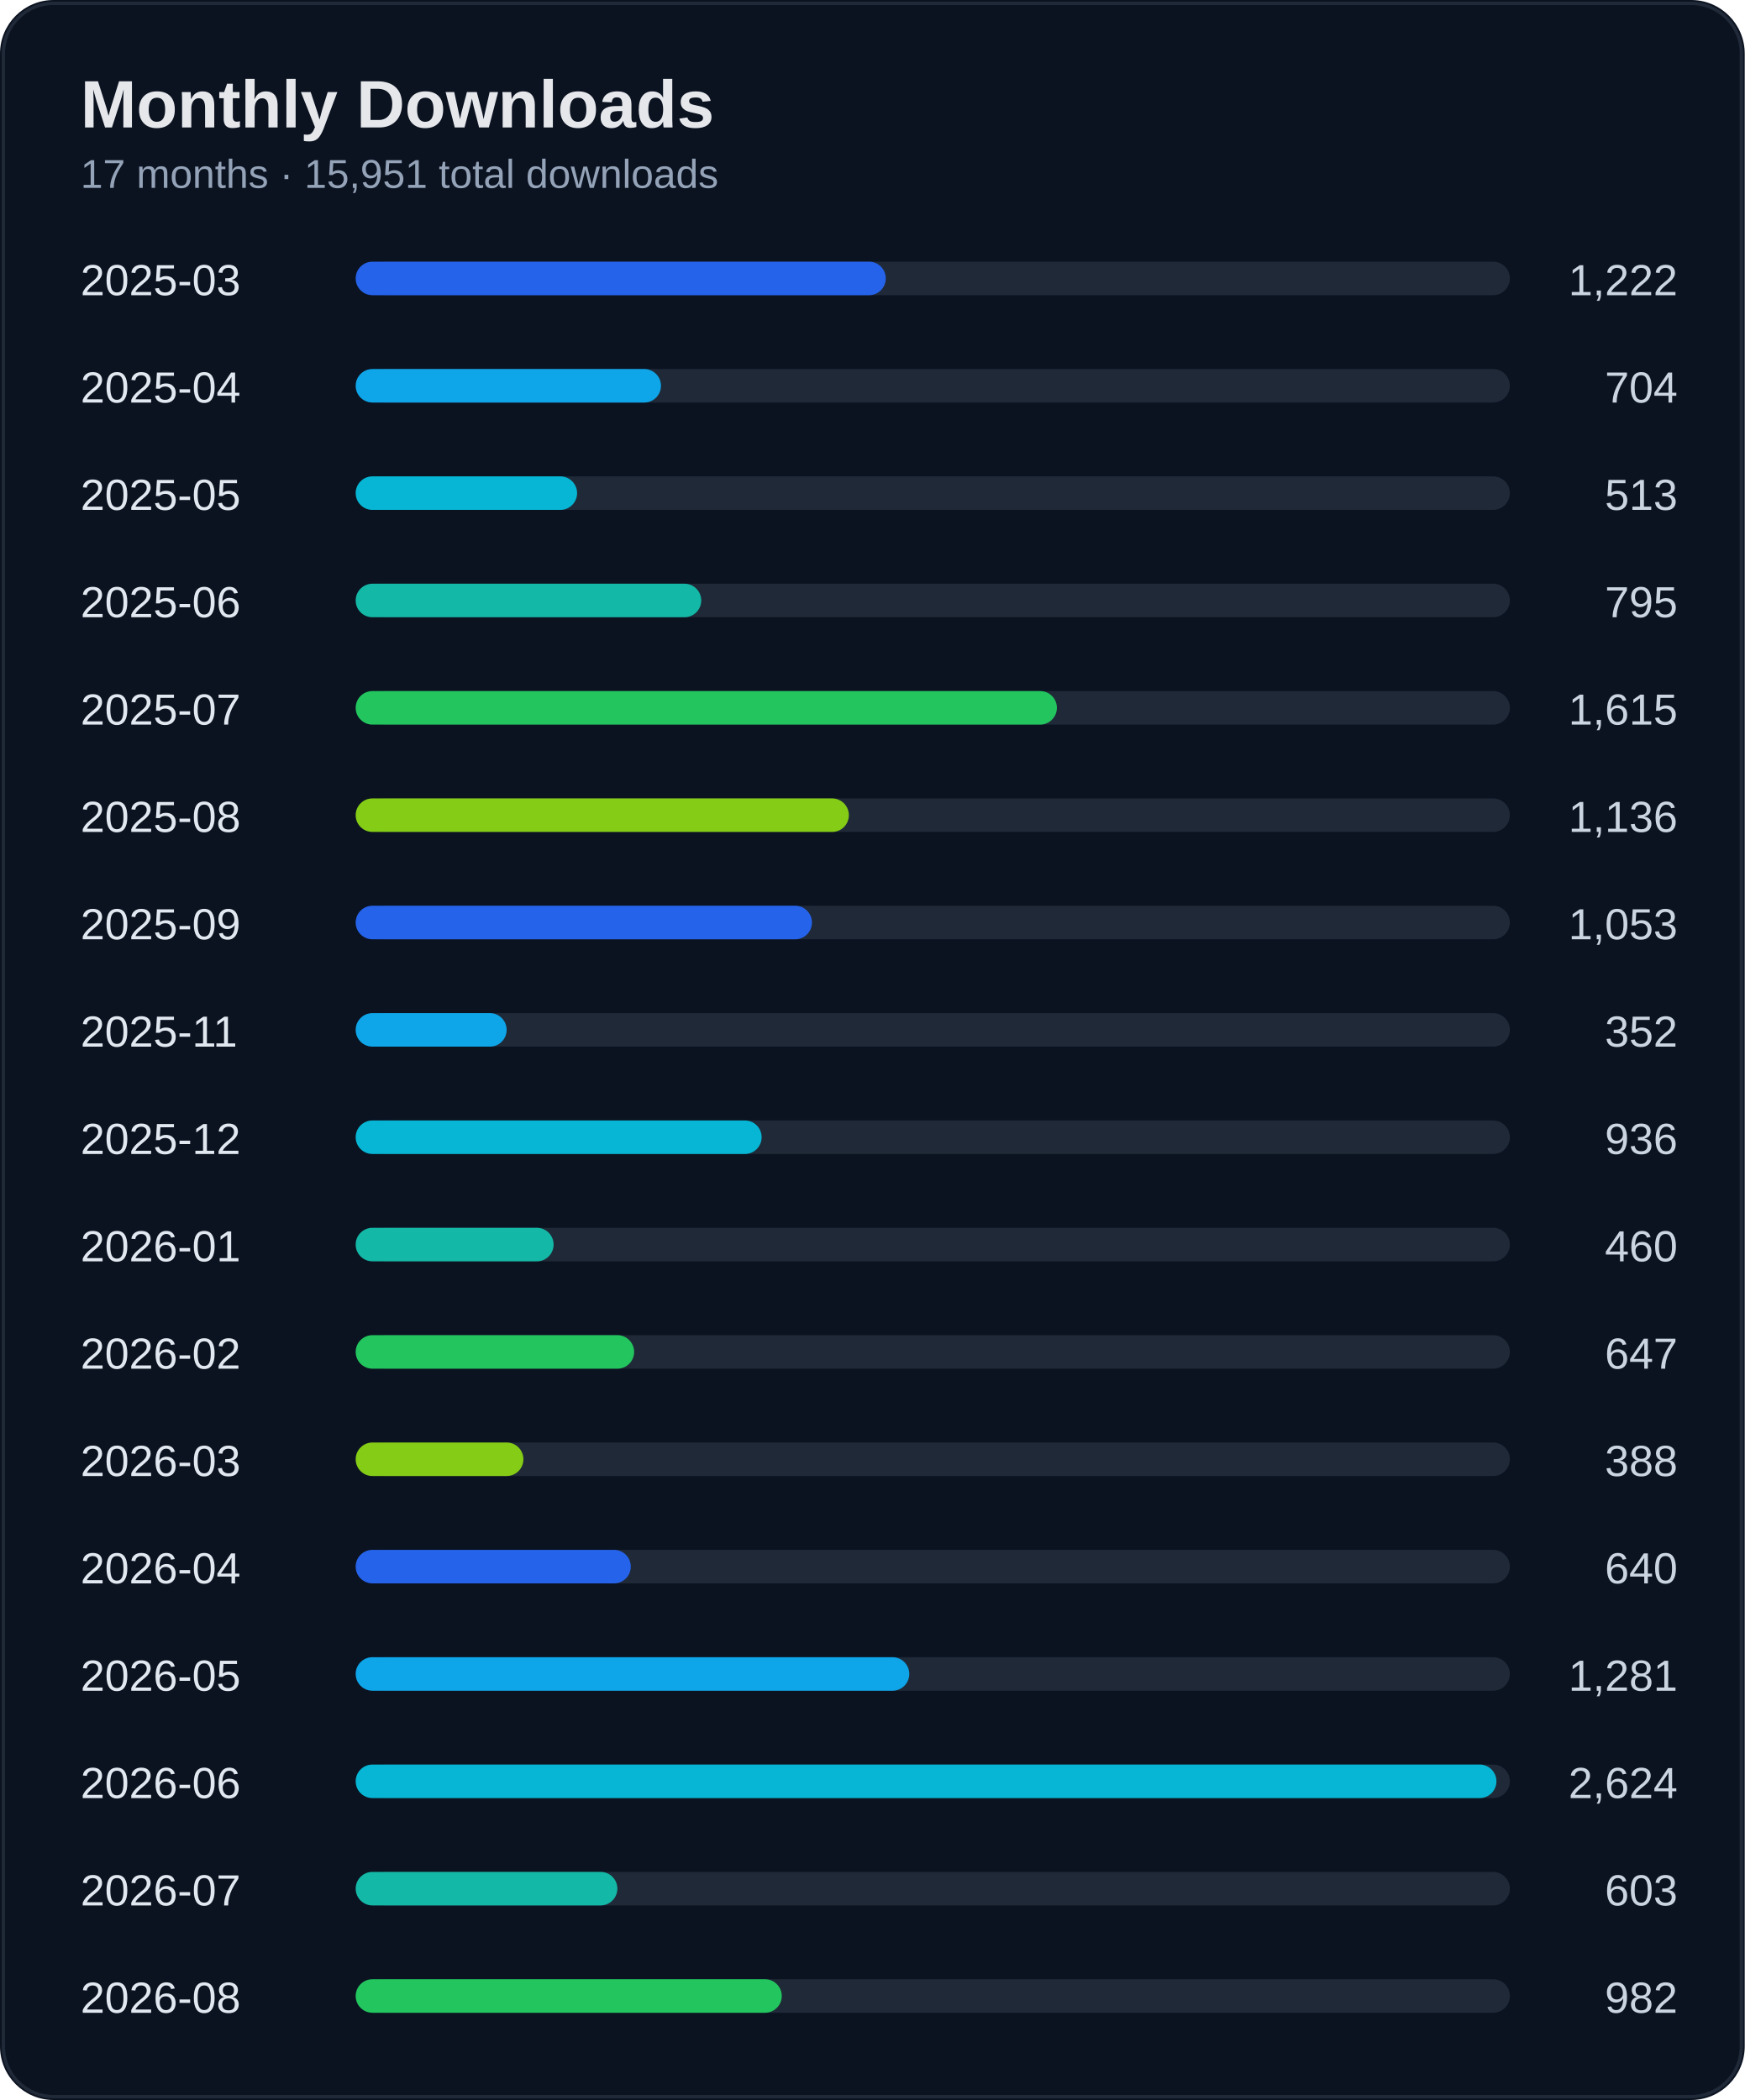
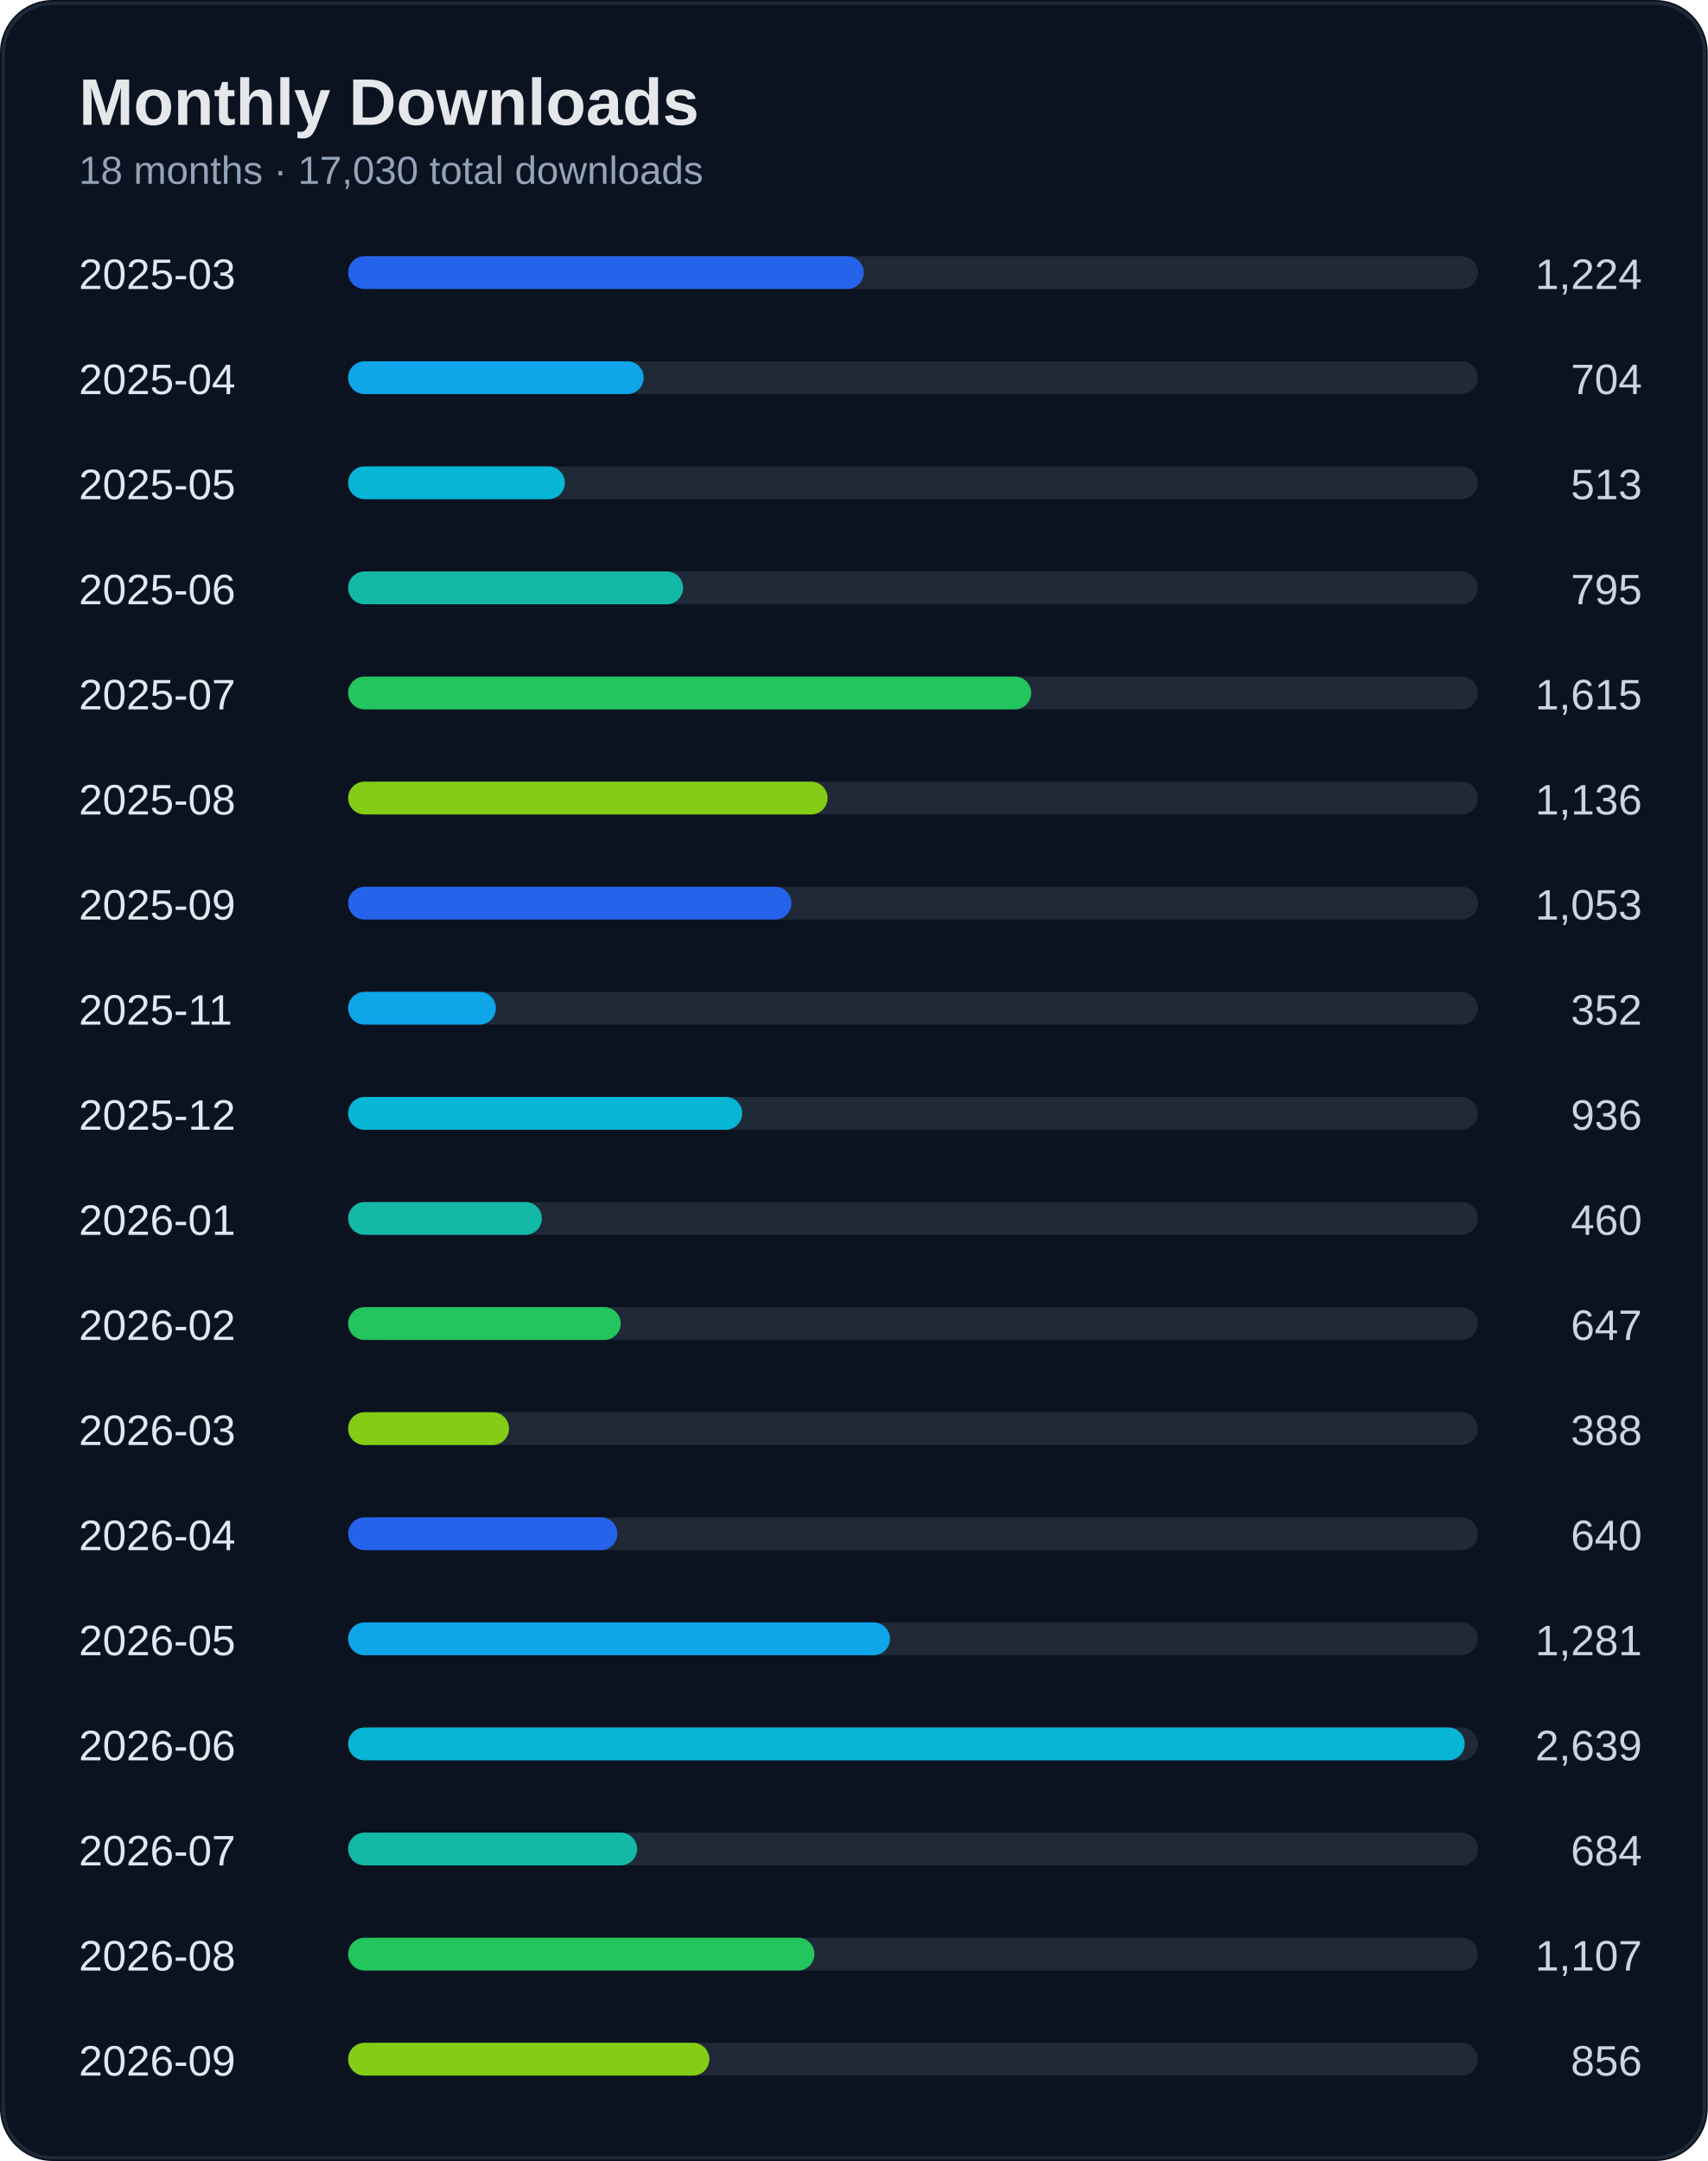
- <svg xmlns="http://www.w3.org/2000/svg" width="520" height="626" viewBox="0 0 520 626">
+ <svg xmlns="http://www.w3.org/2000/svg" width="520" height="658" viewBox="0 0 520 658">
  <rect width="100%" height="100%" rx="16" fill="#0b1220" />
-   <rect x="1" y="1" width="518" height="624" rx="15" fill="none" stroke="#1f2937" />
+   <rect x="1" y="1" width="518" height="656" rx="15" fill="none" stroke="#1f2937" />
  <text x="24" y="38" fill="#e5e7eb" font-size="20" font-weight="700" font-family="Segoe UI, Arial">Monthly Downloads</text>
-   <text x="24" y="56" fill="#94a3b8" font-size="12" font-family="Segoe UI, Arial">17 months · 15,951 total downloads</text>
+   <text x="24" y="56" fill="#94a3b8" font-size="12" font-family="Segoe UI, Arial">18 months · 17,030 total downloads</text>
  <text x="24" y="88" fill="#e2e8f0" font-size="13" font-family="Segoe UI, Arial">2025-03</text>
-   <text x="500" y="88" fill="#cbd5e1" font-size="13" text-anchor="end" font-family="Segoe UI, Arial">1,222</text>
+   <text x="500" y="88" fill="#cbd5e1" font-size="13" text-anchor="end" font-family="Segoe UI, Arial">1,224</text>
  <rect x="110" y="78" width="340" height="10" rx="5" fill="#1f2937" />
-   <rect x="106" y="78" width="158" height="10" rx="5" fill="#2563eb" />
+   <rect x="106" y="78" width="157" height="10" rx="5" fill="#2563eb" />
  <text x="24" y="120" fill="#e2e8f0" font-size="13" font-family="Segoe UI, Arial">2025-04</text>
  <text x="500" y="120" fill="#cbd5e1" font-size="13" text-anchor="end" font-family="Segoe UI, Arial">704</text>
  <rect x="110" y="110" width="340" height="10" rx="5" fill="#1f2937" />
-   <rect x="106" y="110" width="91" height="10" rx="5" fill="#0ea5e9" />
+   <rect x="106" y="110" width="90" height="10" rx="5" fill="#0ea5e9" />
  <text x="24" y="152" fill="#e2e8f0" font-size="13" font-family="Segoe UI, Arial">2025-05</text>
  <text x="500" y="152" fill="#cbd5e1" font-size="13" text-anchor="end" font-family="Segoe UI, Arial">513</text>
  <rect x="110" y="142" width="340" height="10" rx="5" fill="#1f2937" />
  <rect x="106" y="142" width="66" height="10" rx="5" fill="#06b6d4" />
  <text x="24" y="184" fill="#e2e8f0" font-size="13" font-family="Segoe UI, Arial">2025-06</text>
  <text x="500" y="184" fill="#cbd5e1" font-size="13" text-anchor="end" font-family="Segoe UI, Arial">795</text>
  <rect x="110" y="174" width="340" height="10" rx="5" fill="#1f2937" />
-   <rect x="106" y="174" width="103" height="10" rx="5" fill="#14b8a6" />
+   <rect x="106" y="174" width="102" height="10" rx="5" fill="#14b8a6" />
  <text x="24" y="216" fill="#e2e8f0" font-size="13" font-family="Segoe UI, Arial">2025-07</text>
  <text x="500" y="216" fill="#cbd5e1" font-size="13" text-anchor="end" font-family="Segoe UI, Arial">1,615</text>
  <rect x="110" y="206" width="340" height="10" rx="5" fill="#1f2937" />
-   <rect x="106" y="206" width="209" height="10" rx="5" fill="#22c55e" />
+   <rect x="106" y="206" width="208" height="10" rx="5" fill="#22c55e" />
  <text x="24" y="248" fill="#e2e8f0" font-size="13" font-family="Segoe UI, Arial">2025-08</text>
  <text x="500" y="248" fill="#cbd5e1" font-size="13" text-anchor="end" font-family="Segoe UI, Arial">1,136</text>
  <rect x="110" y="238" width="340" height="10" rx="5" fill="#1f2937" />
-   <rect x="106" y="238" width="147" height="10" rx="5" fill="#84cc16" />
+   <rect x="106" y="238" width="146" height="10" rx="5" fill="#84cc16" />
  <text x="24" y="280" fill="#e2e8f0" font-size="13" font-family="Segoe UI, Arial">2025-09</text>
  <text x="500" y="280" fill="#cbd5e1" font-size="13" text-anchor="end" font-family="Segoe UI, Arial">1,053</text>
  <rect x="110" y="270" width="340" height="10" rx="5" fill="#1f2937" />
-   <rect x="106" y="270" width="136" height="10" rx="5" fill="#2563eb" />
+   <rect x="106" y="270" width="135" height="10" rx="5" fill="#2563eb" />
  <text x="24" y="312" fill="#e2e8f0" font-size="13" font-family="Segoe UI, Arial">2025-11</text>
  <text x="500" y="312" fill="#cbd5e1" font-size="13" text-anchor="end" font-family="Segoe UI, Arial">352</text>
  <rect x="110" y="302" width="340" height="10" rx="5" fill="#1f2937" />
  <rect x="106" y="302" width="45" height="10" rx="5" fill="#0ea5e9" />
  <text x="24" y="344" fill="#e2e8f0" font-size="13" font-family="Segoe UI, Arial">2025-12</text>
  <text x="500" y="344" fill="#cbd5e1" font-size="13" text-anchor="end" font-family="Segoe UI, Arial">936</text>
  <rect x="110" y="334" width="340" height="10" rx="5" fill="#1f2937" />
-   <rect x="106" y="334" width="121" height="10" rx="5" fill="#06b6d4" />
+   <rect x="106" y="334" width="120" height="10" rx="5" fill="#06b6d4" />
  <text x="24" y="376" fill="#e2e8f0" font-size="13" font-family="Segoe UI, Arial">2026-01</text>
  <text x="500" y="376" fill="#cbd5e1" font-size="13" text-anchor="end" font-family="Segoe UI, Arial">460</text>
  <rect x="110" y="366" width="340" height="10" rx="5" fill="#1f2937" />
  <rect x="106" y="366" width="59" height="10" rx="5" fill="#14b8a6" />
  <text x="24" y="408" fill="#e2e8f0" font-size="13" font-family="Segoe UI, Arial">2026-02</text>
  <text x="500" y="408" fill="#cbd5e1" font-size="13" text-anchor="end" font-family="Segoe UI, Arial">647</text>
  <rect x="110" y="398" width="340" height="10" rx="5" fill="#1f2937" />
  <rect x="106" y="398" width="83" height="10" rx="5" fill="#22c55e" />
  <text x="24" y="440" fill="#e2e8f0" font-size="13" font-family="Segoe UI, Arial">2026-03</text>
  <text x="500" y="440" fill="#cbd5e1" font-size="13" text-anchor="end" font-family="Segoe UI, Arial">388</text>
  <rect x="110" y="430" width="340" height="10" rx="5" fill="#1f2937" />
-   <rect x="106" y="430" width="50" height="10" rx="5" fill="#84cc16" />
+   <rect x="106" y="430" width="49" height="10" rx="5" fill="#84cc16" />
  <text x="24" y="472" fill="#e2e8f0" font-size="13" font-family="Segoe UI, Arial">2026-04</text>
  <text x="500" y="472" fill="#cbd5e1" font-size="13" text-anchor="end" font-family="Segoe UI, Arial">640</text>
  <rect x="110" y="462" width="340" height="10" rx="5" fill="#1f2937" />
  <rect x="106" y="462" width="82" height="10" rx="5" fill="#2563eb" />
  <text x="24" y="504" fill="#e2e8f0" font-size="13" font-family="Segoe UI, Arial">2026-05</text>
  <text x="500" y="504" fill="#cbd5e1" font-size="13" text-anchor="end" font-family="Segoe UI, Arial">1,281</text>
  <rect x="110" y="494" width="340" height="10" rx="5" fill="#1f2937" />
  <rect x="106" y="494" width="165" height="10" rx="5" fill="#0ea5e9" />
  <text x="24" y="536" fill="#e2e8f0" font-size="13" font-family="Segoe UI, Arial">2026-06</text>
-   <text x="500" y="536" fill="#cbd5e1" font-size="13" text-anchor="end" font-family="Segoe UI, Arial">2,624</text>
+   <text x="500" y="536" fill="#cbd5e1" font-size="13" text-anchor="end" font-family="Segoe UI, Arial">2,639</text>
  <rect x="110" y="526" width="340" height="10" rx="5" fill="#1f2937" />
  <rect x="106" y="526" width="340" height="10" rx="5" fill="#06b6d4" />
  <text x="24" y="568" fill="#e2e8f0" font-size="13" font-family="Segoe UI, Arial">2026-07</text>
-   <text x="500" y="568" fill="#cbd5e1" font-size="13" text-anchor="end" font-family="Segoe UI, Arial">603</text>
+   <text x="500" y="568" fill="#cbd5e1" font-size="13" text-anchor="end" font-family="Segoe UI, Arial">684</text>
  <rect x="110" y="558" width="340" height="10" rx="5" fill="#1f2937" />
-   <rect x="106" y="558" width="78" height="10" rx="5" fill="#14b8a6" />
+   <rect x="106" y="558" width="88" height="10" rx="5" fill="#14b8a6" />
  <text x="24" y="600" fill="#e2e8f0" font-size="13" font-family="Segoe UI, Arial">2026-08</text>
-   <text x="500" y="600" fill="#cbd5e1" font-size="13" text-anchor="end" font-family="Segoe UI, Arial">982</text>
+   <text x="500" y="600" fill="#cbd5e1" font-size="13" text-anchor="end" font-family="Segoe UI, Arial">1,107</text>
  <rect x="110" y="590" width="340" height="10" rx="5" fill="#1f2937" />
-   <rect x="106" y="590" width="127" height="10" rx="5" fill="#22c55e" />
+   <rect x="106" y="590" width="142" height="10" rx="5" fill="#22c55e" />
+   <text x="24" y="632" fill="#e2e8f0" font-size="13" font-family="Segoe UI, Arial">2026-09</text>
+   <text x="500" y="632" fill="#cbd5e1" font-size="13" text-anchor="end" font-family="Segoe UI, Arial">856</text>
+   <rect x="110" y="622" width="340" height="10" rx="5" fill="#1f2937" />
+   <rect x="106" y="622" width="110" height="10" rx="5" fill="#84cc16" />
</svg>
